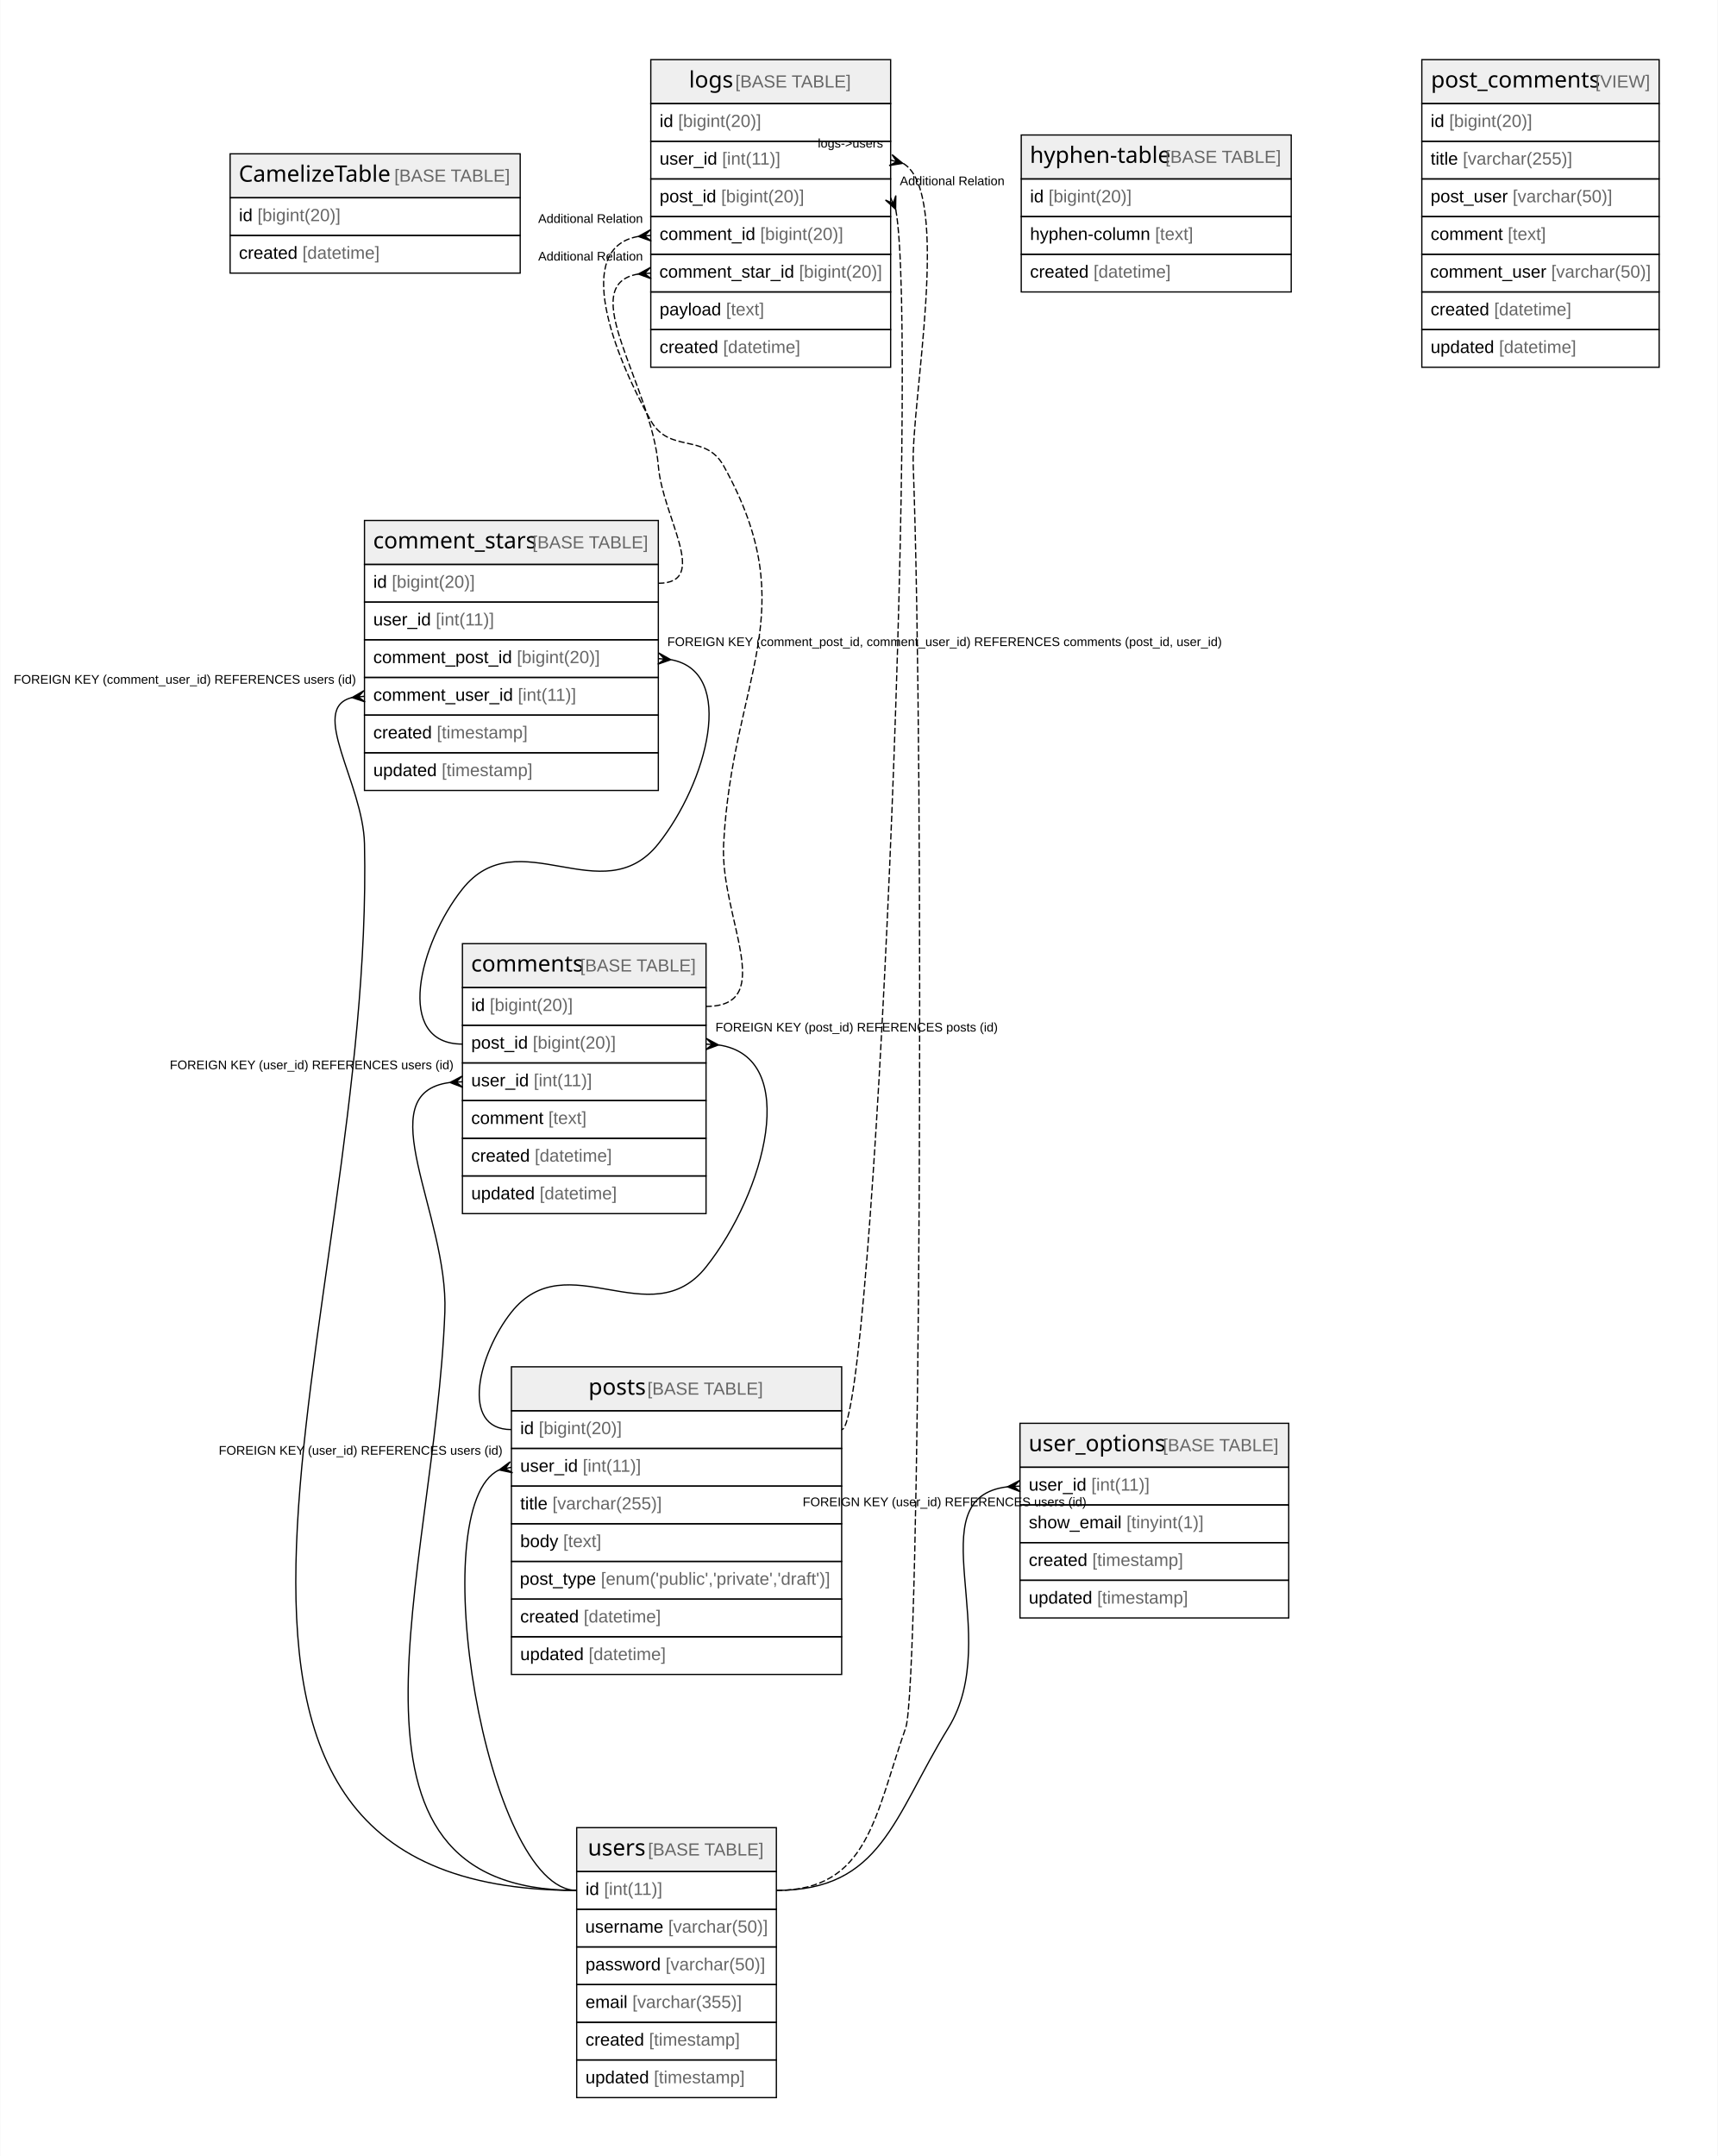
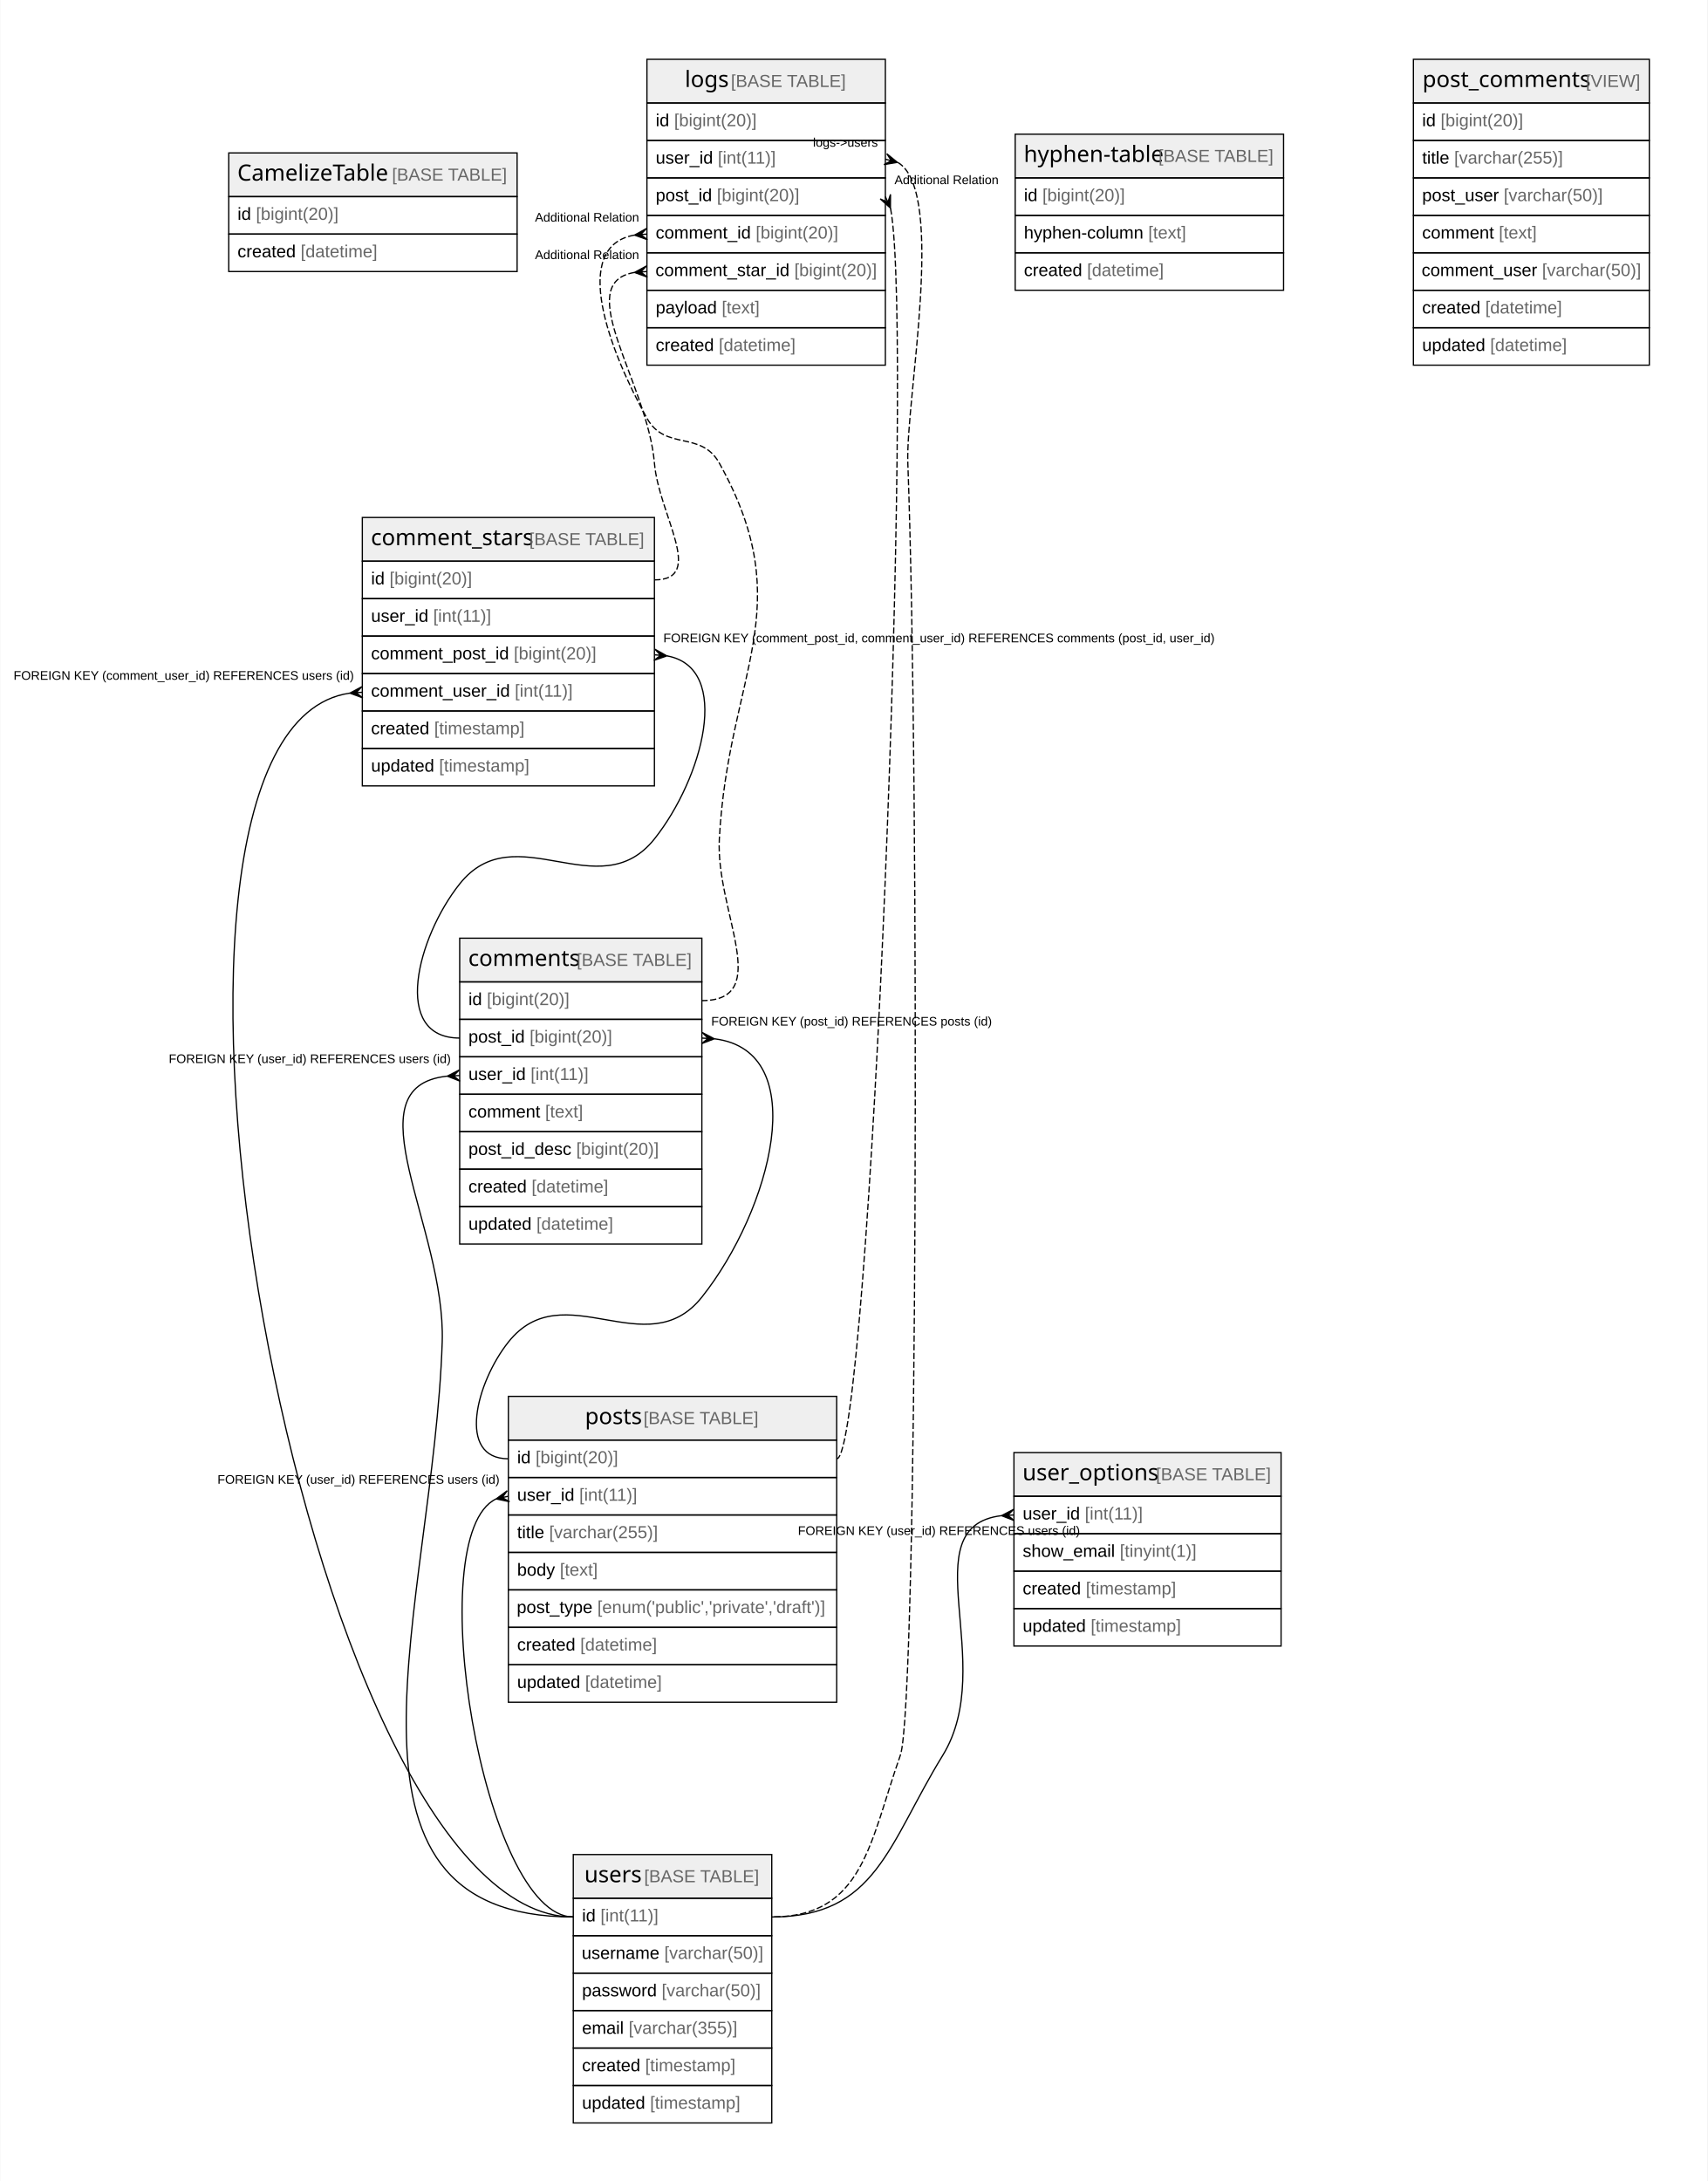
- <svg xmlns="http://www.w3.org/2000/svg" width="1368pt" height="1717pt" viewBox="0.00 0.00 1367.50 1717.00">
-   <g id="graph0" class="graph" transform="scale(1 1) rotate(0) translate(4 1713)">
-     <polygon fill="#ffffff" stroke="transparent" points="-4,4 -4,-1713 1363.5,-1713 1363.5,4 -4,4" />
+ <svg xmlns="http://www.w3.org/2000/svg" width="1368pt" height="1747pt" viewBox="0.00 0.00 1367.50 1747.00">
+   <g id="graph0" class="graph" transform="scale(1 1) rotate(0) translate(4 1743)">
+     <polygon fill="#ffffff" stroke="transparent" points="-4,4 -4,-1743 1363.5,-1743 1363.5,4 -4,4" />
    <g id="node1" class="node">
-       <polygon fill="#efefef" stroke="transparent" points="179,-1555.5 179,-1590.5 410,-1590.5 410,-1555.5 179,-1555.5" />
-       <polygon fill="none" stroke="#000000" points="179,-1555.5 179,-1590.5 410,-1590.5 410,-1555.5 179,-1555.5" />
-       <text text-anchor="start" x="185.872" y="-1568.3" font-family="Arial Bold" font-size="18.00" fill="#000000">CamelizeTable</text>
-       <text text-anchor="start" x="305.874" y="-1568.3" font-family="Arial" font-size="14.00" fill="#000000"> </text>
-       <text text-anchor="start" x="309.765" y="-1568.3" font-family="Arial" font-size="14.00" fill="#666666">[BASE TABLE]</text>
+       <polygon fill="#efefef" stroke="transparent" points="179,-1585.5 179,-1620.5 410,-1620.5 410,-1585.5 179,-1585.5" />
+       <polygon fill="none" stroke="#000000" points="179,-1585.5 179,-1620.5 410,-1620.5 410,-1585.5 179,-1585.5" />
+       <text text-anchor="start" x="185.872" y="-1598.3" font-family="Arial Bold" font-size="18.00" fill="#000000">CamelizeTable</text>
+       <text text-anchor="start" x="305.874" y="-1598.3" font-family="Arial" font-size="14.00" fill="#000000"> </text>
+       <text text-anchor="start" x="309.765" y="-1598.3" font-family="Arial" font-size="14.00" fill="#666666">[BASE TABLE]</text>
+       <polygon fill="none" stroke="#000000" points="179,-1555.5 179,-1585.5 410,-1585.5 410,-1555.5 179,-1555.5" />
+       <text text-anchor="start" x="186" y="-1566.9" font-family="Arial" font-size="14.00" fill="#000000">id </text>
+       <text text-anchor="start" x="200.78" y="-1566.9" font-family="Arial" font-size="14.00" fill="#666666">[bigint(20)]</text>
      <polygon fill="none" stroke="#000000" points="179,-1525.5 179,-1555.5 410,-1555.5 410,-1525.5 179,-1525.5" />
-       <text text-anchor="start" x="186" y="-1536.9" font-family="Arial" font-size="14.00" fill="#000000">id </text>
-       <text text-anchor="start" x="200.78" y="-1536.9" font-family="Arial" font-size="14.00" fill="#666666">[bigint(20)]</text>
-       <polygon fill="none" stroke="#000000" points="179,-1495.5 179,-1525.5 410,-1525.5 410,-1495.5 179,-1495.5" />
-       <text text-anchor="start" x="186" y="-1506.9" font-family="Arial" font-size="14.00" fill="#000000">created </text>
-       <text text-anchor="start" x="236.572" y="-1506.9" font-family="Arial" font-size="14.00" fill="#666666">[datetime]</text>
+       <text text-anchor="start" x="186" y="-1536.9" font-family="Arial" font-size="14.00" fill="#000000">created </text>
+       <text text-anchor="start" x="236.572" y="-1536.9" font-family="Arial" font-size="14.00" fill="#666666">[datetime]</text>
    </g>
    <g id="node2" class="node">
-       <polygon fill="#efefef" stroke="transparent" points="286,-1263.5 286,-1298.5 520,-1298.5 520,-1263.5 286,-1263.5" />
-       <polygon fill="none" stroke="#000000" points="286,-1263.5 286,-1298.5 520,-1298.5 520,-1263.5 286,-1263.5" />
-       <text text-anchor="start" x="292.867" y="-1276.3" font-family="Arial Bold" font-size="18.00" fill="#000000">comment_stars</text>
-       <text text-anchor="start" x="415.879" y="-1276.3" font-family="Arial" font-size="14.00" fill="#000000"> </text>
-       <text text-anchor="start" x="419.77" y="-1276.3" font-family="Arial" font-size="14.00" fill="#666666">[BASE TABLE]</text>
+       <polygon fill="#efefef" stroke="transparent" points="286,-1293.5 286,-1328.5 520,-1328.5 520,-1293.5 286,-1293.5" />
+       <polygon fill="none" stroke="#000000" points="286,-1293.5 286,-1328.5 520,-1328.5 520,-1293.5 286,-1293.5" />
+       <text text-anchor="start" x="292.867" y="-1306.3" font-family="Arial Bold" font-size="18.00" fill="#000000">comment_stars</text>
+       <text text-anchor="start" x="415.879" y="-1306.3" font-family="Arial" font-size="14.00" fill="#000000"> </text>
+       <text text-anchor="start" x="419.77" y="-1306.3" font-family="Arial" font-size="14.00" fill="#666666">[BASE TABLE]</text>
+       <polygon fill="none" stroke="#000000" points="286,-1263.5 286,-1293.5 520,-1293.5 520,-1263.5 286,-1263.5" />
+       <text text-anchor="start" x="293" y="-1274.9" font-family="Arial" font-size="14.00" fill="#000000">id </text>
+       <text text-anchor="start" x="307.78" y="-1274.9" font-family="Arial" font-size="14.00" fill="#666666">[bigint(20)]</text>
      <polygon fill="none" stroke="#000000" points="286,-1233.5 286,-1263.5 520,-1263.5 520,-1233.5 286,-1233.5" />
-       <text text-anchor="start" x="293" y="-1244.9" font-family="Arial" font-size="14.00" fill="#000000">id </text>
-       <text text-anchor="start" x="307.78" y="-1244.9" font-family="Arial" font-size="14.00" fill="#666666">[bigint(20)]</text>
+       <text text-anchor="start" x="293" y="-1244.9" font-family="Arial" font-size="14.00" fill="#000000">user_id </text>
+       <text text-anchor="start" x="342.788" y="-1244.9" font-family="Arial" font-size="14.00" fill="#666666">[int(11)]</text>
      <polygon fill="none" stroke="#000000" points="286,-1203.5 286,-1233.5 520,-1233.5 520,-1203.5 286,-1203.5" />
-       <text text-anchor="start" x="293" y="-1214.9" font-family="Arial" font-size="14.00" fill="#000000">user_id </text>
-       <text text-anchor="start" x="342.788" y="-1214.9" font-family="Arial" font-size="14.00" fill="#666666">[int(11)]</text>
+       <text text-anchor="start" x="293" y="-1214.9" font-family="Arial" font-size="14.00" fill="#000000">comment_post_id </text>
+       <text text-anchor="start" x="407.36" y="-1214.9" font-family="Arial" font-size="14.00" fill="#666666">[bigint(20)]</text>
      <polygon fill="none" stroke="#000000" points="286,-1173.5 286,-1203.5 520,-1203.5 520,-1173.5 286,-1173.5" />
-       <text text-anchor="start" x="293" y="-1184.9" font-family="Arial" font-size="14.00" fill="#000000">comment_post_id </text>
-       <text text-anchor="start" x="407.36" y="-1184.9" font-family="Arial" font-size="14.00" fill="#666666">[bigint(20)]</text>
+       <text text-anchor="start" x="293" y="-1184.9" font-family="Arial" font-size="14.00" fill="#000000">comment_user_id </text>
+       <text text-anchor="start" x="408.13" y="-1184.9" font-family="Arial" font-size="14.00" fill="#666666">[int(11)]</text>
      <polygon fill="none" stroke="#000000" points="286,-1143.5 286,-1173.5 520,-1173.5 520,-1143.5 286,-1143.5" />
-       <text text-anchor="start" x="293" y="-1154.9" font-family="Arial" font-size="14.00" fill="#000000">comment_user_id </text>
-       <text text-anchor="start" x="408.13" y="-1154.9" font-family="Arial" font-size="14.00" fill="#666666">[int(11)]</text>
+       <text text-anchor="start" x="293" y="-1154.9" font-family="Arial" font-size="14.00" fill="#000000">created </text>
+       <text text-anchor="start" x="343.572" y="-1154.9" font-family="Arial" font-size="14.00" fill="#666666">[timestamp]</text>
      <polygon fill="none" stroke="#000000" points="286,-1113.5 286,-1143.5 520,-1143.5 520,-1113.5 286,-1113.5" />
-       <text text-anchor="start" x="293" y="-1124.9" font-family="Arial" font-size="14.00" fill="#000000">created </text>
-       <text text-anchor="start" x="343.572" y="-1124.9" font-family="Arial" font-size="14.00" fill="#666666">[timestamp]</text>
-       <polygon fill="none" stroke="#000000" points="286,-1083.5 286,-1113.5 520,-1113.5 520,-1083.5 286,-1083.5" />
-       <text text-anchor="start" x="293" y="-1094.9" font-family="Arial" font-size="14.00" fill="#000000">updated </text>
-       <text text-anchor="start" x="347.477" y="-1094.9" font-family="Arial" font-size="14.00" fill="#666666">[timestamp]</text>
+       <text text-anchor="start" x="293" y="-1124.9" font-family="Arial" font-size="14.00" fill="#000000">updated </text>
+       <text text-anchor="start" x="347.477" y="-1124.9" font-family="Arial" font-size="14.00" fill="#666666">[timestamp]</text>
    </g>
    <g id="node3" class="node">
-       <polygon fill="#efefef" stroke="transparent" points="364,-926.5 364,-961.5 558,-961.5 558,-926.5 364,-926.5" />
-       <polygon fill="none" stroke="#000000" points="364,-926.5 364,-961.5 558,-961.5 558,-926.5 364,-926.5" />
-       <text text-anchor="start" x="370.87" y="-939.3" font-family="Arial Bold" font-size="18.00" fill="#000000">comments</text>
-       <text text-anchor="start" x="453.876" y="-939.3" font-family="Arial" font-size="14.00" fill="#000000"> </text>
-       <text text-anchor="start" x="457.766" y="-939.3" font-family="Arial" font-size="14.00" fill="#666666">[BASE TABLE]</text>
+       <polygon fill="#efefef" stroke="transparent" points="364,-956.5 364,-991.5 558,-991.5 558,-956.5 364,-956.5" />
+       <polygon fill="none" stroke="#000000" points="364,-956.5 364,-991.5 558,-991.5 558,-956.5 364,-956.5" />
+       <text text-anchor="start" x="370.87" y="-969.3" font-family="Arial Bold" font-size="18.00" fill="#000000">comments</text>
+       <text text-anchor="start" x="453.876" y="-969.3" font-family="Arial" font-size="14.00" fill="#000000"> </text>
+       <text text-anchor="start" x="457.766" y="-969.3" font-family="Arial" font-size="14.00" fill="#666666">[BASE TABLE]</text>
+       <polygon fill="none" stroke="#000000" points="364,-926.5 364,-956.5 558,-956.5 558,-926.5 364,-926.5" />
+       <text text-anchor="start" x="371" y="-937.9" font-family="Arial" font-size="14.00" fill="#000000">id </text>
+       <text text-anchor="start" x="385.78" y="-937.9" font-family="Arial" font-size="14.00" fill="#666666">[bigint(20)]</text>
      <polygon fill="none" stroke="#000000" points="364,-896.5 364,-926.5 558,-926.5 558,-896.5 364,-896.5" />
-       <text text-anchor="start" x="371" y="-907.9" font-family="Arial" font-size="14.00" fill="#000000">id </text>
-       <text text-anchor="start" x="385.78" y="-907.9" font-family="Arial" font-size="14.00" fill="#666666">[bigint(20)]</text>
+       <text text-anchor="start" x="371" y="-907.9" font-family="Arial" font-size="14.00" fill="#000000">post_id </text>
+       <text text-anchor="start" x="420.018" y="-907.9" font-family="Arial" font-size="14.00" fill="#666666">[bigint(20)]</text>
      <polygon fill="none" stroke="#000000" points="364,-866.5 364,-896.5 558,-896.5 558,-866.5 364,-866.5" />
-       <text text-anchor="start" x="371" y="-877.9" font-family="Arial" font-size="14.00" fill="#000000">post_id </text>
-       <text text-anchor="start" x="420.018" y="-877.9" font-family="Arial" font-size="14.00" fill="#666666">[bigint(20)]</text>
+       <text text-anchor="start" x="371" y="-877.9" font-family="Arial" font-size="14.00" fill="#000000">user_id </text>
+       <text text-anchor="start" x="420.788" y="-877.9" font-family="Arial" font-size="14.00" fill="#666666">[int(11)]</text>
      <polygon fill="none" stroke="#000000" points="364,-836.5 364,-866.5 558,-866.5 558,-836.5 364,-836.5" />
-       <text text-anchor="start" x="371" y="-847.9" font-family="Arial" font-size="14.00" fill="#000000">user_id </text>
-       <text text-anchor="start" x="420.788" y="-847.9" font-family="Arial" font-size="14.00" fill="#666666">[int(11)]</text>
+       <text text-anchor="start" x="371" y="-847.9" font-family="Arial" font-size="14.00" fill="#000000">comment </text>
+       <text text-anchor="start" x="432.45" y="-847.9" font-family="Arial" font-size="14.00" fill="#666666">[text]</text>
      <polygon fill="none" stroke="#000000" points="364,-806.5 364,-836.5 558,-836.5 558,-806.5 364,-806.5" />
-       <text text-anchor="start" x="371" y="-817.9" font-family="Arial" font-size="14.00" fill="#000000">comment </text>
-       <text text-anchor="start" x="432.45" y="-817.9" font-family="Arial" font-size="14.00" fill="#666666">[text]</text>
+       <text text-anchor="start" x="371" y="-817.9" font-family="Arial" font-size="14.00" fill="#000000">post_id_desc </text>
+       <text text-anchor="start" x="457.366" y="-817.9" font-family="Arial" font-size="14.00" fill="#666666">[bigint(20)]</text>
      <polygon fill="none" stroke="#000000" points="364,-776.5 364,-806.5 558,-806.5 558,-776.5 364,-776.5" />
      <text text-anchor="start" x="371" y="-787.9" font-family="Arial" font-size="14.00" fill="#000000">created </text>
      <text text-anchor="start" x="421.572" y="-787.9" font-family="Arial" font-size="14.00" fill="#666666">[datetime]</text>
      <polygon fill="none" stroke="#000000" points="364,-746.5 364,-776.5 558,-776.5 558,-746.5 364,-746.5" />
      <text text-anchor="start" x="371" y="-757.9" font-family="Arial" font-size="14.00" fill="#000000">updated </text>
      <text text-anchor="start" x="425.477" y="-757.9" font-family="Arial" font-size="14.00" fill="#666666">[datetime]</text>
    </g>
    <g id="edge2" class="edge">
-       <path fill="none" stroke="#000000" d="M530.284,-1187.6C582.701,-1177.747 558.5,-1089.397 520,-1041 475.702,-985.315 408.298,-1060.685 364,-1005 329.829,-962.045 309.111,-881.5 364,-881.5" />
-       <polygon fill="#000000" stroke="#000000" points="529.962,-1187.628 519.607,-1184.017 524.981,-1188.064 520,-1188.5 520,-1188.5 520,-1188.5 524.981,-1188.064 520.393,-1192.983 529.962,-1187.628 529.962,-1187.628" />
-       <text text-anchor="start" x="527.144" y="-1198.5" font-family="Arial" font-size="10.00" fill="#000000">FOREIGN KEY (comment_post_id, comment_user_id) REFERENCES comments (post_id, user_id)</text>
+       <path fill="none" stroke="#000000" d="M530.284,-1217.6C582.701,-1207.747 558.5,-1119.397 520,-1071 475.702,-1015.315 408.298,-1090.685 364,-1035 329.829,-992.045 309.111,-911.5 364,-911.5" />
+       <polygon fill="#000000" stroke="#000000" points="529.962,-1217.628 519.607,-1214.017 524.981,-1218.064 520,-1218.5 520,-1218.5 520,-1218.5 524.981,-1218.064 520.393,-1222.983 529.962,-1217.628 529.962,-1217.628" />
+       <text text-anchor="start" x="527.144" y="-1228.5" font-family="Arial" font-size="10.00" fill="#000000">FOREIGN KEY (comment_post_id, comment_user_id) REFERENCES comments (post_id, user_id)</text>
    </g>
    <g id="node9" class="node">
      <polygon fill="#efefef" stroke="transparent" points="455,-222.5 455,-257.5 614,-257.5 614,-222.5 455,-222.5" />
      <polygon fill="none" stroke="#000000" points="455,-222.5 455,-257.5 614,-257.5 614,-222.5 455,-222.5" />
      <text text-anchor="start" x="463.871" y="-235.3" font-family="Arial Bold" font-size="18.00" fill="#000000">users</text>
      <text text-anchor="start" x="507.875" y="-235.3" font-family="Arial" font-size="14.00" fill="#000000"> </text>
      <text text-anchor="start" x="511.766" y="-235.3" font-family="Arial" font-size="14.00" fill="#666666">[BASE TABLE]</text>
      <polygon fill="none" stroke="#000000" points="455,-192.5 455,-222.5 614,-222.5 614,-192.5 455,-192.5" />
      <text text-anchor="start" x="462" y="-203.9" font-family="Arial" font-size="14.00" fill="#000000">id </text>
      <text text-anchor="start" x="476.78" y="-203.9" font-family="Arial" font-size="14.00" fill="#666666">[int(11)]</text>
      <polygon fill="none" stroke="#000000" points="455,-162.5 455,-192.5 614,-192.5 614,-162.5 455,-162.5" />
      <text text-anchor="start" x="461.769" y="-173.9" font-family="Arial" font-size="14.00" fill="#000000">username </text>
      <text text-anchor="start" x="527.894" y="-173.9" font-family="Arial" font-size="14.00" fill="#666666">[varchar(50)]</text>
      <polygon fill="none" stroke="#000000" points="455,-132.5 455,-162.5 614,-162.5 614,-132.5 455,-132.5" />
      <text text-anchor="start" x="462" y="-143.9" font-family="Arial" font-size="14.00" fill="#000000">password </text>
      <text text-anchor="start" x="525.788" y="-143.9" font-family="Arial" font-size="14.00" fill="#666666">[varchar(50)]</text>
      <polygon fill="none" stroke="#000000" points="455,-102.5 455,-132.5 614,-132.5 614,-102.5 455,-102.5" />
      <text text-anchor="start" x="462" y="-113.9" font-family="Arial" font-size="14.00" fill="#000000">email </text>
      <text text-anchor="start" x="499.33" y="-113.9" font-family="Arial" font-size="14.00" fill="#666666">[varchar(355)]</text>
      <polygon fill="none" stroke="#000000" points="455,-72.5 455,-102.5 614,-102.5 614,-72.5 455,-72.5" />
      <text text-anchor="start" x="462" y="-83.9" font-family="Arial" font-size="14.00" fill="#000000">created </text>
      <text text-anchor="start" x="512.572" y="-83.9" font-family="Arial" font-size="14.00" fill="#666666">[timestamp]</text>
      <polygon fill="none" stroke="#000000" points="455,-42.5 455,-72.5 614,-72.5 614,-42.5 455,-42.5" />
      <text text-anchor="start" x="462" y="-53.9" font-family="Arial" font-size="14.00" fill="#000000">updated </text>
      <text text-anchor="start" x="516.477" y="-53.9" font-family="Arial" font-size="14.00" fill="#666666">[timestamp]</text>
    </g>
    <g id="edge1" class="edge">
-       <path fill="none" stroke="#000000" d="M276.017,-1157.453C241.084,-1148.88 284.936,-1089.335 286,-1041 294.316,-663.109 77.017,-207.5 455,-207.5" />
-       <polygon fill="#000000" stroke="#000000" points="276.055,-1157.457 285.531,-1162.976 281.027,-1157.978 286,-1158.5 286,-1158.5 286,-1158.5 281.027,-1157.978 286.469,-1154.024 276.055,-1157.457 276.055,-1157.457" />
-       <text text-anchor="start" x="6.609" y="-1168.5" font-family="Arial" font-size="10.00" fill="#000000">FOREIGN KEY (comment_user_id) REFERENCES users (id)</text>
+       <path fill="none" stroke="#000000" d="M275.915,-1187.789C70.083,-1158.083 237.245,-207.5 455,-207.5" />
+       <polygon fill="#000000" stroke="#000000" points="276.025,-1187.797 285.683,-1192.989 281.012,-1188.148 286,-1188.5 286,-1188.5 286,-1188.5 281.012,-1188.148 286.317,-1184.011 276.025,-1187.797 276.025,-1187.797" />
+       <text text-anchor="start" x="6.609" y="-1198.5" font-family="Arial" font-size="10.00" fill="#000000">FOREIGN KEY (comment_user_id) REFERENCES users (id)</text>
    </g>
    <g id="node7" class="node">
      <polygon fill="#efefef" stroke="transparent" points="403,-589.5 403,-624.5 666,-624.5 666,-589.5 403,-589.5" />
      <polygon fill="none" stroke="#000000" points="403,-589.5 403,-624.5 666,-624.5 666,-589.5 403,-589.5" />
      <text text-anchor="start" x="464.366" y="-602.3" font-family="Arial Bold" font-size="18.00" fill="#000000">posts</text>
      <text text-anchor="start" x="507.38" y="-602.3" font-family="Arial" font-size="14.00" fill="#000000"> </text>
      <text text-anchor="start" x="511.271" y="-602.3" font-family="Arial" font-size="14.00" fill="#666666">[BASE TABLE]</text>
      <polygon fill="none" stroke="#000000" points="403,-559.5 403,-589.5 666,-589.5 666,-559.5 403,-559.5" />
      <text text-anchor="start" x="410" y="-570.9" font-family="Arial" font-size="14.00" fill="#000000">id </text>
      <text text-anchor="start" x="424.78" y="-570.9" font-family="Arial" font-size="14.00" fill="#666666">[bigint(20)]</text>
      <polygon fill="none" stroke="#000000" points="403,-529.5 403,-559.5 666,-559.5 666,-529.5 403,-529.5" />
      <text text-anchor="start" x="410" y="-540.9" font-family="Arial" font-size="14.00" fill="#000000">user_id </text>
      <text text-anchor="start" x="459.788" y="-540.9" font-family="Arial" font-size="14.00" fill="#666666">[int(11)]</text>
      <polygon fill="none" stroke="#000000" points="403,-499.5 403,-529.5 666,-529.5 666,-499.5 403,-499.5" />
      <text text-anchor="start" x="410" y="-510.9" font-family="Arial" font-size="14.00" fill="#000000">title </text>
      <text text-anchor="start" x="435.668" y="-510.9" font-family="Arial" font-size="14.00" fill="#666666">[varchar(255)]</text>
      <polygon fill="none" stroke="#000000" points="403,-469.5 403,-499.5 666,-499.5 666,-469.5 403,-469.5" />
      <text text-anchor="start" x="410" y="-480.9" font-family="Arial" font-size="14.00" fill="#000000">body </text>
      <text text-anchor="start" x="444.238" y="-480.9" font-family="Arial" font-size="14.00" fill="#666666">[text]</text>
      <polygon fill="none" stroke="#000000" points="403,-439.5 403,-469.5 666,-469.5 666,-439.5 403,-439.5" />
      <text text-anchor="start" x="409.697" y="-450.9" font-family="Arial" font-size="14.00" fill="#000000">post_type </text>
      <text text-anchor="start" x="474.282" y="-450.9" font-family="Arial" font-size="14.00" fill="#666666">[enum('public','private','draft')]</text>
      <polygon fill="none" stroke="#000000" points="403,-409.5 403,-439.5 666,-439.5 666,-409.5 403,-409.5" />
      <text text-anchor="start" x="410" y="-420.9" font-family="Arial" font-size="14.00" fill="#000000">created </text>
      <text text-anchor="start" x="460.572" y="-420.9" font-family="Arial" font-size="14.00" fill="#666666">[datetime]</text>
      <polygon fill="none" stroke="#000000" points="403,-379.5 403,-409.5 666,-409.5 666,-379.5 403,-379.5" />
      <text text-anchor="start" x="410" y="-390.9" font-family="Arial" font-size="14.00" fill="#000000">updated </text>
      <text text-anchor="start" x="464.477" y="-390.9" font-family="Arial" font-size="14.00" fill="#666666">[datetime]</text>
    </g>
    <g id="edge3" class="edge">
-       <path fill="none" stroke="#000000" d="M567.981,-880.815C634.171,-871.211 604.865,-762.997 558,-704 514.011,-648.623 446.989,-723.377 403,-668 377.152,-635.461 361.444,-574.5 403,-574.5" />
-       <polygon fill="#000000" stroke="#000000" points="567.976,-880.815 557.692,-877.011 562.988,-881.158 558,-881.5 558,-881.5 558,-881.5 562.988,-881.158 558.308,-885.989 567.976,-880.815 567.976,-880.815" />
-       <text text-anchor="start" x="565.495" y="-891.5" font-family="Arial" font-size="10.00" fill="#000000">FOREIGN KEY (post_id) REFERENCES posts (id)</text>
+       <path fill="none" stroke="#000000" d="M568.232,-910.893C647.464,-901.027 613.121,-773.391 558,-704 514.011,-648.623 446.989,-723.377 403,-668 377.152,-635.461 361.444,-574.5 403,-574.5" />
+       <polygon fill="#000000" stroke="#000000" points="567.982,-910.907 557.733,-907.008 562.991,-911.204 558,-911.5 558,-911.5 558,-911.5 562.991,-911.204 558.267,-915.992 567.982,-910.907 567.982,-910.907" />
+       <text text-anchor="start" x="565.495" y="-921.5" font-family="Arial" font-size="10.00" fill="#000000">FOREIGN KEY (post_id) REFERENCES posts (id)</text>
    </g>
    <g id="edge4" class="edge">
-       <path fill="none" stroke="#000000" d="M353.881,-850.895C288.428,-842.397 352.974,-746.062 350,-668 342.01,-458.233 245.08,-207.5 455,-207.5" />
-       <polygon fill="#000000" stroke="#000000" points="354.018,-850.903 363.731,-855.992 359.009,-851.202 364,-851.5 364,-851.5 364,-851.5 359.009,-851.202 364.269,-847.008 354.018,-850.903 354.018,-850.903" />
-       <text text-anchor="start" x="130.945" y="-861.5" font-family="Arial" font-size="10.00" fill="#000000">FOREIGN KEY (user_id) REFERENCES users (id)</text>
+       <path fill="none" stroke="#000000" d="M353.661,-880.966C275.353,-872.281 352.991,-759.329 350,-668 343.128,-458.193 245.08,-207.5 455,-207.5" />
+       <polygon fill="#000000" stroke="#000000" points="354.013,-880.984 363.768,-885.994 359.007,-881.242 364,-881.5 364,-881.5 364,-881.5 359.007,-881.242 364.232,-877.006 354.013,-880.984 354.013,-880.984" />
+       <text text-anchor="start" x="130.945" y="-891.5" font-family="Arial" font-size="10.00" fill="#000000">FOREIGN KEY (user_id) REFERENCES users (id)</text>
    </g>
    <g id="node4" class="node">
-       <polygon fill="#efefef" stroke="transparent" points="809,-1570.5 809,-1605.5 1024,-1605.5 1024,-1570.5 809,-1570.5" />
-       <polygon fill="none" stroke="#000000" points="809,-1570.5 809,-1605.5 1024,-1605.5 1024,-1570.5 809,-1570.5" />
-       <text text-anchor="start" x="815.854" y="-1583.3" font-family="Arial Bold" font-size="18.00" fill="#000000">hyphen-table</text>
-       <text text-anchor="start" x="919.892" y="-1583.3" font-family="Arial" font-size="14.00" fill="#000000"> </text>
-       <text text-anchor="start" x="923.783" y="-1583.3" font-family="Arial" font-size="14.00" fill="#666666">[BASE TABLE]</text>
+       <polygon fill="#efefef" stroke="transparent" points="809,-1600.5 809,-1635.5 1024,-1635.5 1024,-1600.5 809,-1600.5" />
+       <polygon fill="none" stroke="#000000" points="809,-1600.5 809,-1635.5 1024,-1635.5 1024,-1600.5 809,-1600.5" />
+       <text text-anchor="start" x="815.854" y="-1613.3" font-family="Arial Bold" font-size="18.00" fill="#000000">hyphen-table</text>
+       <text text-anchor="start" x="919.892" y="-1613.3" font-family="Arial" font-size="14.00" fill="#000000"> </text>
+       <text text-anchor="start" x="923.783" y="-1613.3" font-family="Arial" font-size="14.00" fill="#666666">[BASE TABLE]</text>
+       <polygon fill="none" stroke="#000000" points="809,-1570.5 809,-1600.5 1024,-1600.5 1024,-1570.5 809,-1570.5" />
+       <text text-anchor="start" x="816" y="-1581.9" font-family="Arial" font-size="14.00" fill="#000000">id </text>
+       <text text-anchor="start" x="830.78" y="-1581.9" font-family="Arial" font-size="14.00" fill="#666666">[bigint(20)]</text>
      <polygon fill="none" stroke="#000000" points="809,-1540.5 809,-1570.5 1024,-1570.5 1024,-1540.5 809,-1540.5" />
-       <text text-anchor="start" x="816" y="-1551.9" font-family="Arial" font-size="14.00" fill="#000000">id </text>
-       <text text-anchor="start" x="830.78" y="-1551.9" font-family="Arial" font-size="14.00" fill="#666666">[bigint(20)]</text>
+       <text text-anchor="start" x="816" y="-1551.9" font-family="Arial" font-size="14.00" fill="#000000">hyphen-column </text>
+       <text text-anchor="start" x="915.579" y="-1551.9" font-family="Arial" font-size="14.00" fill="#666666">[text]</text>
      <polygon fill="none" stroke="#000000" points="809,-1510.5 809,-1540.5 1024,-1540.5 1024,-1510.5 809,-1510.5" />
-       <text text-anchor="start" x="816" y="-1521.9" font-family="Arial" font-size="14.00" fill="#000000">hyphen-column </text>
-       <text text-anchor="start" x="915.579" y="-1521.9" font-family="Arial" font-size="14.00" fill="#666666">[text]</text>
-       <polygon fill="none" stroke="#000000" points="809,-1480.5 809,-1510.5 1024,-1510.5 1024,-1480.5 809,-1480.5" />
-       <text text-anchor="start" x="816" y="-1491.9" font-family="Arial" font-size="14.00" fill="#000000">created </text>
-       <text text-anchor="start" x="866.572" y="-1491.9" font-family="Arial" font-size="14.00" fill="#666666">[datetime]</text>
+       <text text-anchor="start" x="816" y="-1521.9" font-family="Arial" font-size="14.00" fill="#000000">created </text>
+       <text text-anchor="start" x="866.572" y="-1521.9" font-family="Arial" font-size="14.00" fill="#666666">[datetime]</text>
    </g>
    <g id="node5" class="node">
-       <polygon fill="#efefef" stroke="transparent" points="514,-1630.5 514,-1665.5 705,-1665.5 705,-1630.5 514,-1630.5" />
-       <polygon fill="none" stroke="#000000" points="514,-1630.5 514,-1665.5 705,-1665.5 705,-1630.5 514,-1630.5" />
-       <text text-anchor="start" x="544.37" y="-1643.3" font-family="Arial Bold" font-size="18.00" fill="#000000">logs</text>
-       <text text-anchor="start" x="577.376" y="-1643.3" font-family="Arial" font-size="14.00" fill="#000000"> </text>
-       <text text-anchor="start" x="581.267" y="-1643.3" font-family="Arial" font-size="14.00" fill="#666666">[BASE TABLE]</text>
+       <polygon fill="#efefef" stroke="transparent" points="514,-1660.5 514,-1695.5 705,-1695.5 705,-1660.5 514,-1660.5" />
+       <polygon fill="none" stroke="#000000" points="514,-1660.5 514,-1695.5 705,-1695.5 705,-1660.5 514,-1660.5" />
+       <text text-anchor="start" x="544.37" y="-1673.3" font-family="Arial Bold" font-size="18.00" fill="#000000">logs</text>
+       <text text-anchor="start" x="577.376" y="-1673.3" font-family="Arial" font-size="14.00" fill="#000000"> </text>
+       <text text-anchor="start" x="581.267" y="-1673.3" font-family="Arial" font-size="14.00" fill="#666666">[BASE TABLE]</text>
+       <polygon fill="none" stroke="#000000" points="514,-1630.5 514,-1660.5 705,-1660.5 705,-1630.5 514,-1630.5" />
+       <text text-anchor="start" x="521" y="-1641.9" font-family="Arial" font-size="14.00" fill="#000000">id </text>
+       <text text-anchor="start" x="535.78" y="-1641.9" font-family="Arial" font-size="14.00" fill="#666666">[bigint(20)]</text>
      <polygon fill="none" stroke="#000000" points="514,-1600.5 514,-1630.5 705,-1630.5 705,-1600.5 514,-1600.5" />
-       <text text-anchor="start" x="521" y="-1611.9" font-family="Arial" font-size="14.00" fill="#000000">id </text>
-       <text text-anchor="start" x="535.78" y="-1611.9" font-family="Arial" font-size="14.00" fill="#666666">[bigint(20)]</text>
+       <text text-anchor="start" x="521" y="-1611.9" font-family="Arial" font-size="14.00" fill="#000000">user_id </text>
+       <text text-anchor="start" x="570.788" y="-1611.9" font-family="Arial" font-size="14.00" fill="#666666">[int(11)]</text>
      <polygon fill="none" stroke="#000000" points="514,-1570.5 514,-1600.5 705,-1600.5 705,-1570.5 514,-1570.5" />
-       <text text-anchor="start" x="521" y="-1581.9" font-family="Arial" font-size="14.00" fill="#000000">user_id </text>
-       <text text-anchor="start" x="570.788" y="-1581.9" font-family="Arial" font-size="14.00" fill="#666666">[int(11)]</text>
+       <text text-anchor="start" x="521" y="-1581.9" font-family="Arial" font-size="14.00" fill="#000000">post_id </text>
+       <text text-anchor="start" x="570.018" y="-1581.9" font-family="Arial" font-size="14.00" fill="#666666">[bigint(20)]</text>
      <polygon fill="none" stroke="#000000" points="514,-1540.5 514,-1570.5 705,-1570.5 705,-1540.5 514,-1540.5" />
-       <text text-anchor="start" x="521" y="-1551.9" font-family="Arial" font-size="14.00" fill="#000000">post_id </text>
-       <text text-anchor="start" x="570.018" y="-1551.9" font-family="Arial" font-size="14.00" fill="#666666">[bigint(20)]</text>
+       <text text-anchor="start" x="521" y="-1551.9" font-family="Arial" font-size="14.00" fill="#000000">comment_id </text>
+       <text text-anchor="start" x="601.122" y="-1551.9" font-family="Arial" font-size="14.00" fill="#666666">[bigint(20)]</text>
      <polygon fill="none" stroke="#000000" points="514,-1510.5 514,-1540.5 705,-1540.5 705,-1510.5 514,-1510.5" />
-       <text text-anchor="start" x="521" y="-1521.9" font-family="Arial" font-size="14.00" fill="#000000">comment_id </text>
-       <text text-anchor="start" x="601.122" y="-1521.9" font-family="Arial" font-size="14.00" fill="#666666">[bigint(20)]</text>
+       <text text-anchor="start" x="520.821" y="-1521.9" font-family="Arial" font-size="14.00" fill="#000000">comment_star_id </text>
+       <text text-anchor="start" x="632.06" y="-1521.9" font-family="Arial" font-size="14.00" fill="#666666">[bigint(20)]</text>
      <polygon fill="none" stroke="#000000" points="514,-1480.5 514,-1510.5 705,-1510.5 705,-1480.5 514,-1480.5" />
-       <text text-anchor="start" x="520.821" y="-1491.9" font-family="Arial" font-size="14.00" fill="#000000">comment_star_id </text>
-       <text text-anchor="start" x="632.06" y="-1491.9" font-family="Arial" font-size="14.00" fill="#666666">[bigint(20)]</text>
+       <text text-anchor="start" x="521" y="-1491.9" font-family="Arial" font-size="14.00" fill="#000000">payload </text>
+       <text text-anchor="start" x="573.91" y="-1491.9" font-family="Arial" font-size="14.00" fill="#666666">[text]</text>
      <polygon fill="none" stroke="#000000" points="514,-1450.5 514,-1480.5 705,-1480.5 705,-1450.5 514,-1450.5" />
-       <text text-anchor="start" x="521" y="-1461.9" font-family="Arial" font-size="14.00" fill="#000000">payload </text>
-       <text text-anchor="start" x="573.91" y="-1461.9" font-family="Arial" font-size="14.00" fill="#666666">[text]</text>
-       <polygon fill="none" stroke="#000000" points="514,-1420.5 514,-1450.5 705,-1450.5 705,-1420.5 514,-1420.5" />
-       <text text-anchor="start" x="521" y="-1431.9" font-family="Arial" font-size="14.00" fill="#000000">created </text>
-       <text text-anchor="start" x="571.572" y="-1431.9" font-family="Arial" font-size="14.00" fill="#666666">[datetime]</text>
+       <text text-anchor="start" x="521" y="-1461.9" font-family="Arial" font-size="14.00" fill="#000000">created </text>
+       <text text-anchor="start" x="571.572" y="-1461.9" font-family="Arial" font-size="14.00" fill="#666666">[datetime]</text>
    </g>
    <g id="edge10" class="edge">
-       <path fill="none" stroke="#000000" stroke-dasharray="5,2" d="M503.995,-1494.75C453.045,-1486.205 514.677,-1406.321 520,-1342 523.428,-1300.586 561.556,-1248.5 520,-1248.5" />
-       <polygon fill="#000000" stroke="#000000" points="504.028,-1494.753 513.664,-1499.987 509.014,-1495.126 514,-1495.5 514,-1495.5 514,-1495.5 509.014,-1495.126 514.336,-1491.013 504.028,-1494.753 504.028,-1494.753" />
-       <text text-anchor="start" x="424.325" y="-1505.5" font-family="Arial" font-size="10.00" fill="#000000">Additional Relation</text>
+       <path fill="none" stroke="#000000" stroke-dasharray="5,2" d="M503.995,-1524.75C453.045,-1516.205 514.677,-1436.321 520,-1372 523.428,-1330.586 561.556,-1278.5 520,-1278.5" />
+       <polygon fill="#000000" stroke="#000000" points="504.028,-1524.753 513.664,-1529.987 509.014,-1525.126 514,-1525.5 514,-1525.5 514,-1525.5 509.014,-1525.126 514.336,-1521.013 504.028,-1524.753 504.028,-1524.753" />
+       <text text-anchor="start" x="424.325" y="-1535.5" font-family="Arial" font-size="10.00" fill="#000000">Additional Relation</text>
    </g>
    <g id="edge9" class="edge">
-       <path fill="none" stroke="#000000" stroke-dasharray="5,2" d="M503.798,-1524.654C452.255,-1515.386 483.937,-1432.043 514,-1378 528.749,-1351.486 557.251,-1368.514 572,-1342 637.033,-1225.093 579.2,-1174.584 572,-1041 568.884,-983.193 615.891,-911.5 558,-911.5" />
-       <polygon fill="#000000" stroke="#000000" points="504.034,-1524.674 513.628,-1529.985 509.017,-1525.087 514,-1525.5 514,-1525.5 514,-1525.5 509.017,-1525.087 514.372,-1521.015 504.034,-1524.674 504.034,-1524.674" />
-       <text text-anchor="start" x="424.325" y="-1535.5" font-family="Arial" font-size="10.00" fill="#000000">Additional Relation</text>
+       <path fill="none" stroke="#000000" stroke-dasharray="5,2" d="M503.798,-1554.654C452.255,-1545.386 483.937,-1462.043 514,-1408 528.749,-1381.486 557.251,-1398.514 572,-1372 637.033,-1255.093 579.2,-1204.584 572,-1071 568.884,-1013.193 615.891,-941.5 558,-941.5" />
+       <polygon fill="#000000" stroke="#000000" points="504.034,-1554.674 513.628,-1559.985 509.017,-1555.087 514,-1555.5 514,-1555.5 514,-1555.5 509.017,-1555.087 514.372,-1551.015 504.034,-1554.674 504.034,-1554.674" />
+       <text text-anchor="start" x="424.325" y="-1565.5" font-family="Arial" font-size="10.00" fill="#000000">Additional Relation</text>
    </g>
    <g id="edge8" class="edge">
-       <path fill="none" stroke="#000000" stroke-dasharray="5,2" d="M709.069,-1546.105C727.816,-1445.712 691.7,-574.5 666,-574.5" />
-       <polygon fill="#000000" stroke="#000000" points="708.974,-1546.324 700.871,-1553.712 706.987,-1550.912 705,-1555.5 705,-1555.5 705,-1555.5 706.987,-1550.912 709.129,-1557.288 708.974,-1546.324 708.974,-1546.324" />
-       <text text-anchor="start" x="712.324" y="-1565.5" font-family="Arial" font-size="10.00" fill="#000000">Additional Relation</text>
+       <path fill="none" stroke="#000000" stroke-dasharray="5,2" d="M709.144,-1576.137C728.721,-1474.216 692.512,-574.5 666,-574.5" />
+       <polygon fill="#000000" stroke="#000000" points="709.047,-1576.356 700.885,-1583.679 707.024,-1580.928 705,-1585.5 705,-1585.5 705,-1585.5 707.024,-1580.928 709.115,-1587.321 709.047,-1576.356 709.047,-1576.356" />
+       <text text-anchor="start" x="712.324" y="-1595.5" font-family="Arial" font-size="10.00" fill="#000000">Additional Relation</text>
    </g>
    <g id="edge7" class="edge">
-       <path fill="none" stroke="#000000" stroke-dasharray="5,2" d="M715.119,-1582.805C754.077,-1559.551 721.139,-1392.409 723,-1342 731.917,-1100.428 728.715,-370.096 717,-337 692.46,-267.674 687.541,-207.5 614,-207.5" />
-       <polygon fill="#000000" stroke="#000000" points="714.663,-1582.927 703.842,-1581.151 709.832,-1584.213 705,-1585.5 705,-1585.5 705,-1585.5 709.832,-1584.213 706.158,-1589.849 714.663,-1582.927 714.663,-1582.927" />
-       <text text-anchor="start" x="647.024" y="-1595.5" font-family="Arial" font-size="10.00" fill="#000000">logs-&gt;users</text>
+       <path fill="none" stroke="#000000" stroke-dasharray="5,2" d="M715.119,-1612.805C754.077,-1589.551 721.139,-1422.409 723,-1372 732.423,-1116.705 730.886,-376.25 717,-337 692.472,-267.67 687.541,-207.5 614,-207.5" />
+       <polygon fill="#000000" stroke="#000000" points="714.663,-1612.927 703.842,-1611.151 709.832,-1614.213 705,-1615.5 705,-1615.5 705,-1615.5 709.832,-1614.213 706.158,-1619.849 714.663,-1612.927 714.663,-1612.927" />
+       <text text-anchor="start" x="647.024" y="-1625.5" font-family="Arial" font-size="10.00" fill="#000000">logs-&gt;users</text>
    </g>
    <g id="node6" class="node">
-       <polygon fill="#efefef" stroke="transparent" points="1128,-1630.5 1128,-1665.5 1317,-1665.5 1317,-1630.5 1128,-1630.5" />
-       <polygon fill="none" stroke="#000000" points="1128,-1630.5 1128,-1665.5 1317,-1665.5 1317,-1630.5 1128,-1630.5" />
-       <text text-anchor="start" x="1135.262" y="-1643.3" font-family="Arial Bold" font-size="18.00" fill="#000000">post_comments</text>
-       <text text-anchor="start" x="1262.288" y="-1643.3" font-family="Arial" font-size="14.00" fill="#000000"> </text>
-       <text text-anchor="start" x="1266.178" y="-1643.3" font-family="Arial" font-size="14.00" fill="#666666">[VIEW]</text>
+       <polygon fill="#efefef" stroke="transparent" points="1128,-1660.5 1128,-1695.5 1317,-1695.5 1317,-1660.5 1128,-1660.5" />
+       <polygon fill="none" stroke="#000000" points="1128,-1660.5 1128,-1695.5 1317,-1695.5 1317,-1660.5 1128,-1660.5" />
+       <text text-anchor="start" x="1135.262" y="-1673.3" font-family="Arial Bold" font-size="18.00" fill="#000000">post_comments</text>
+       <text text-anchor="start" x="1262.288" y="-1673.3" font-family="Arial" font-size="14.00" fill="#000000"> </text>
+       <text text-anchor="start" x="1266.178" y="-1673.3" font-family="Arial" font-size="14.00" fill="#666666">[VIEW]</text>
+       <polygon fill="none" stroke="#000000" points="1128,-1630.5 1128,-1660.5 1317,-1660.5 1317,-1630.5 1128,-1630.5" />
+       <text text-anchor="start" x="1135" y="-1641.9" font-family="Arial" font-size="14.00" fill="#000000">id </text>
+       <text text-anchor="start" x="1149.78" y="-1641.9" font-family="Arial" font-size="14.00" fill="#666666">[bigint(20)]</text>
      <polygon fill="none" stroke="#000000" points="1128,-1600.5 1128,-1630.5 1317,-1630.5 1317,-1600.5 1128,-1600.5" />
-       <text text-anchor="start" x="1135" y="-1611.9" font-family="Arial" font-size="14.00" fill="#000000">id </text>
-       <text text-anchor="start" x="1149.78" y="-1611.9" font-family="Arial" font-size="14.00" fill="#666666">[bigint(20)]</text>
+       <text text-anchor="start" x="1135" y="-1611.9" font-family="Arial" font-size="14.00" fill="#000000">title </text>
+       <text text-anchor="start" x="1160.668" y="-1611.9" font-family="Arial" font-size="14.00" fill="#666666">[varchar(255)]</text>
      <polygon fill="none" stroke="#000000" points="1128,-1570.5 1128,-1600.5 1317,-1600.5 1317,-1570.5 1128,-1570.5" />
-       <text text-anchor="start" x="1135" y="-1581.9" font-family="Arial" font-size="14.00" fill="#000000">title </text>
-       <text text-anchor="start" x="1160.668" y="-1581.9" font-family="Arial" font-size="14.00" fill="#666666">[varchar(255)]</text>
+       <text text-anchor="start" x="1135" y="-1581.9" font-family="Arial" font-size="14.00" fill="#000000">post_user </text>
+       <text text-anchor="start" x="1200.355" y="-1581.9" font-family="Arial" font-size="14.00" fill="#666666">[varchar(50)]</text>
      <polygon fill="none" stroke="#000000" points="1128,-1540.5 1128,-1570.5 1317,-1570.5 1317,-1540.5 1128,-1540.5" />
-       <text text-anchor="start" x="1135" y="-1551.9" font-family="Arial" font-size="14.00" fill="#000000">post_user </text>
-       <text text-anchor="start" x="1200.355" y="-1551.9" font-family="Arial" font-size="14.00" fill="#666666">[varchar(50)]</text>
+       <text text-anchor="start" x="1135" y="-1551.9" font-family="Arial" font-size="14.00" fill="#000000">comment </text>
+       <text text-anchor="start" x="1196.45" y="-1551.9" font-family="Arial" font-size="14.00" fill="#666666">[text]</text>
      <polygon fill="none" stroke="#000000" points="1128,-1510.5 1128,-1540.5 1317,-1540.5 1317,-1510.5 1128,-1510.5" />
-       <text text-anchor="start" x="1135" y="-1521.9" font-family="Arial" font-size="14.00" fill="#000000">comment </text>
-       <text text-anchor="start" x="1196.45" y="-1521.9" font-family="Arial" font-size="14.00" fill="#666666">[text]</text>
+       <text text-anchor="start" x="1134.602" y="-1521.9" font-family="Arial" font-size="14.00" fill="#000000">comment_user </text>
+       <text text-anchor="start" x="1231.061" y="-1521.9" font-family="Arial" font-size="14.00" fill="#666666">[varchar(50)]</text>
      <polygon fill="none" stroke="#000000" points="1128,-1480.5 1128,-1510.5 1317,-1510.5 1317,-1480.5 1128,-1480.5" />
-       <text text-anchor="start" x="1134.602" y="-1491.9" font-family="Arial" font-size="14.00" fill="#000000">comment_user </text>
-       <text text-anchor="start" x="1231.061" y="-1491.9" font-family="Arial" font-size="14.00" fill="#666666">[varchar(50)]</text>
+       <text text-anchor="start" x="1135" y="-1491.9" font-family="Arial" font-size="14.00" fill="#000000">created </text>
+       <text text-anchor="start" x="1185.572" y="-1491.9" font-family="Arial" font-size="14.00" fill="#666666">[datetime]</text>
      <polygon fill="none" stroke="#000000" points="1128,-1450.5 1128,-1480.5 1317,-1480.5 1317,-1450.5 1128,-1450.5" />
-       <text text-anchor="start" x="1135" y="-1461.9" font-family="Arial" font-size="14.00" fill="#000000">created </text>
-       <text text-anchor="start" x="1185.572" y="-1461.9" font-family="Arial" font-size="14.00" fill="#666666">[datetime]</text>
-       <polygon fill="none" stroke="#000000" points="1128,-1420.5 1128,-1450.5 1317,-1450.5 1317,-1420.5 1128,-1420.5" />
-       <text text-anchor="start" x="1135" y="-1431.9" font-family="Arial" font-size="14.00" fill="#000000">updated </text>
-       <text text-anchor="start" x="1189.477" y="-1431.9" font-family="Arial" font-size="14.00" fill="#666666">[datetime]</text>
+       <text text-anchor="start" x="1135" y="-1461.9" font-family="Arial" font-size="14.00" fill="#000000">updated </text>
+       <text text-anchor="start" x="1189.477" y="-1461.9" font-family="Arial" font-size="14.00" fill="#666666">[datetime]</text>
    </g>
    <g id="edge5" class="edge">
      <path fill="none" stroke="#000000" d="M393.176,-542.348C332.152,-513.647 382.777,-207.5 455,-207.5" />
      <polygon fill="#000000" stroke="#000000" points="393.232,-542.36 402.037,-548.896 398.116,-543.43 403,-544.5 403,-544.5 403,-544.5 398.116,-543.43 403.963,-540.104 393.232,-542.36 393.232,-542.36" />
      <text text-anchor="start" x="169.945" y="-554.5" font-family="Arial" font-size="10.00" fill="#000000">FOREIGN KEY (user_id) REFERENCES users (id)</text>
    </g>
    <g id="node8" class="node">
      <polygon fill="#efefef" stroke="transparent" points="808,-544.5 808,-579.5 1022,-579.5 1022,-544.5 808,-544.5" />
      <polygon fill="none" stroke="#000000" points="808,-544.5 808,-579.5 1022,-579.5 1022,-544.5 808,-544.5" />
      <text text-anchor="start" x="814.857" y="-557.3" font-family="Arial Bold" font-size="18.00" fill="#000000">user_options</text>
      <text text-anchor="start" x="917.889" y="-557.3" font-family="Arial" font-size="14.00" fill="#000000"> </text>
      <text text-anchor="start" x="921.78" y="-557.3" font-family="Arial" font-size="14.00" fill="#666666">[BASE TABLE]</text>
      <polygon fill="none" stroke="#000000" points="808,-514.5 808,-544.5 1022,-544.5 1022,-514.5 808,-514.5" />
      <text text-anchor="start" x="815" y="-525.9" font-family="Arial" font-size="14.00" fill="#000000">user_id </text>
      <text text-anchor="start" x="864.788" y="-525.9" font-family="Arial" font-size="14.00" fill="#666666">[int(11)]</text>
      <polygon fill="none" stroke="#000000" points="808,-484.5 808,-514.5 1022,-514.5 1022,-484.5 808,-484.5" />
      <text text-anchor="start" x="815" y="-495.9" font-family="Arial" font-size="14.00" fill="#000000">show_email </text>
      <text text-anchor="start" x="892.784" y="-495.9" font-family="Arial" font-size="14.00" fill="#666666">[tinyint(1)]</text>
      <polygon fill="none" stroke="#000000" points="808,-454.5 808,-484.5 1022,-484.5 1022,-454.5 808,-454.5" />
      <text text-anchor="start" x="815" y="-465.9" font-family="Arial" font-size="14.00" fill="#000000">created </text>
      <text text-anchor="start" x="865.572" y="-465.9" font-family="Arial" font-size="14.00" fill="#666666">[timestamp]</text>
      <polygon fill="none" stroke="#000000" points="808,-424.5 808,-454.5 1022,-454.5 1022,-424.5 808,-424.5" />
      <text text-anchor="start" x="815" y="-435.9" font-family="Arial" font-size="14.00" fill="#000000">updated </text>
      <text text-anchor="start" x="869.477" y="-435.9" font-family="Arial" font-size="14.00" fill="#666666">[timestamp]</text>
    </g>
    <g id="edge6" class="edge">
      <path fill="none" stroke="#000000" d="M797.849,-528.923C725.035,-520.014 795.777,-409.917 751,-337 707.156,-265.601 697.786,-207.5 614,-207.5" />
      <polygon fill="#000000" stroke="#000000" points="798.016,-528.932 807.745,-533.993 803.008,-529.216 808,-529.5 808,-529.5 808,-529.5 803.008,-529.216 808.255,-525.007 798.016,-528.932 798.016,-528.932" />
      <text text-anchor="start" x="634.945" y="-513.5" font-family="Arial" font-size="10.00" fill="#000000">FOREIGN KEY (user_id) REFERENCES users (id)</text>
    </g>
  </g>
</svg>
